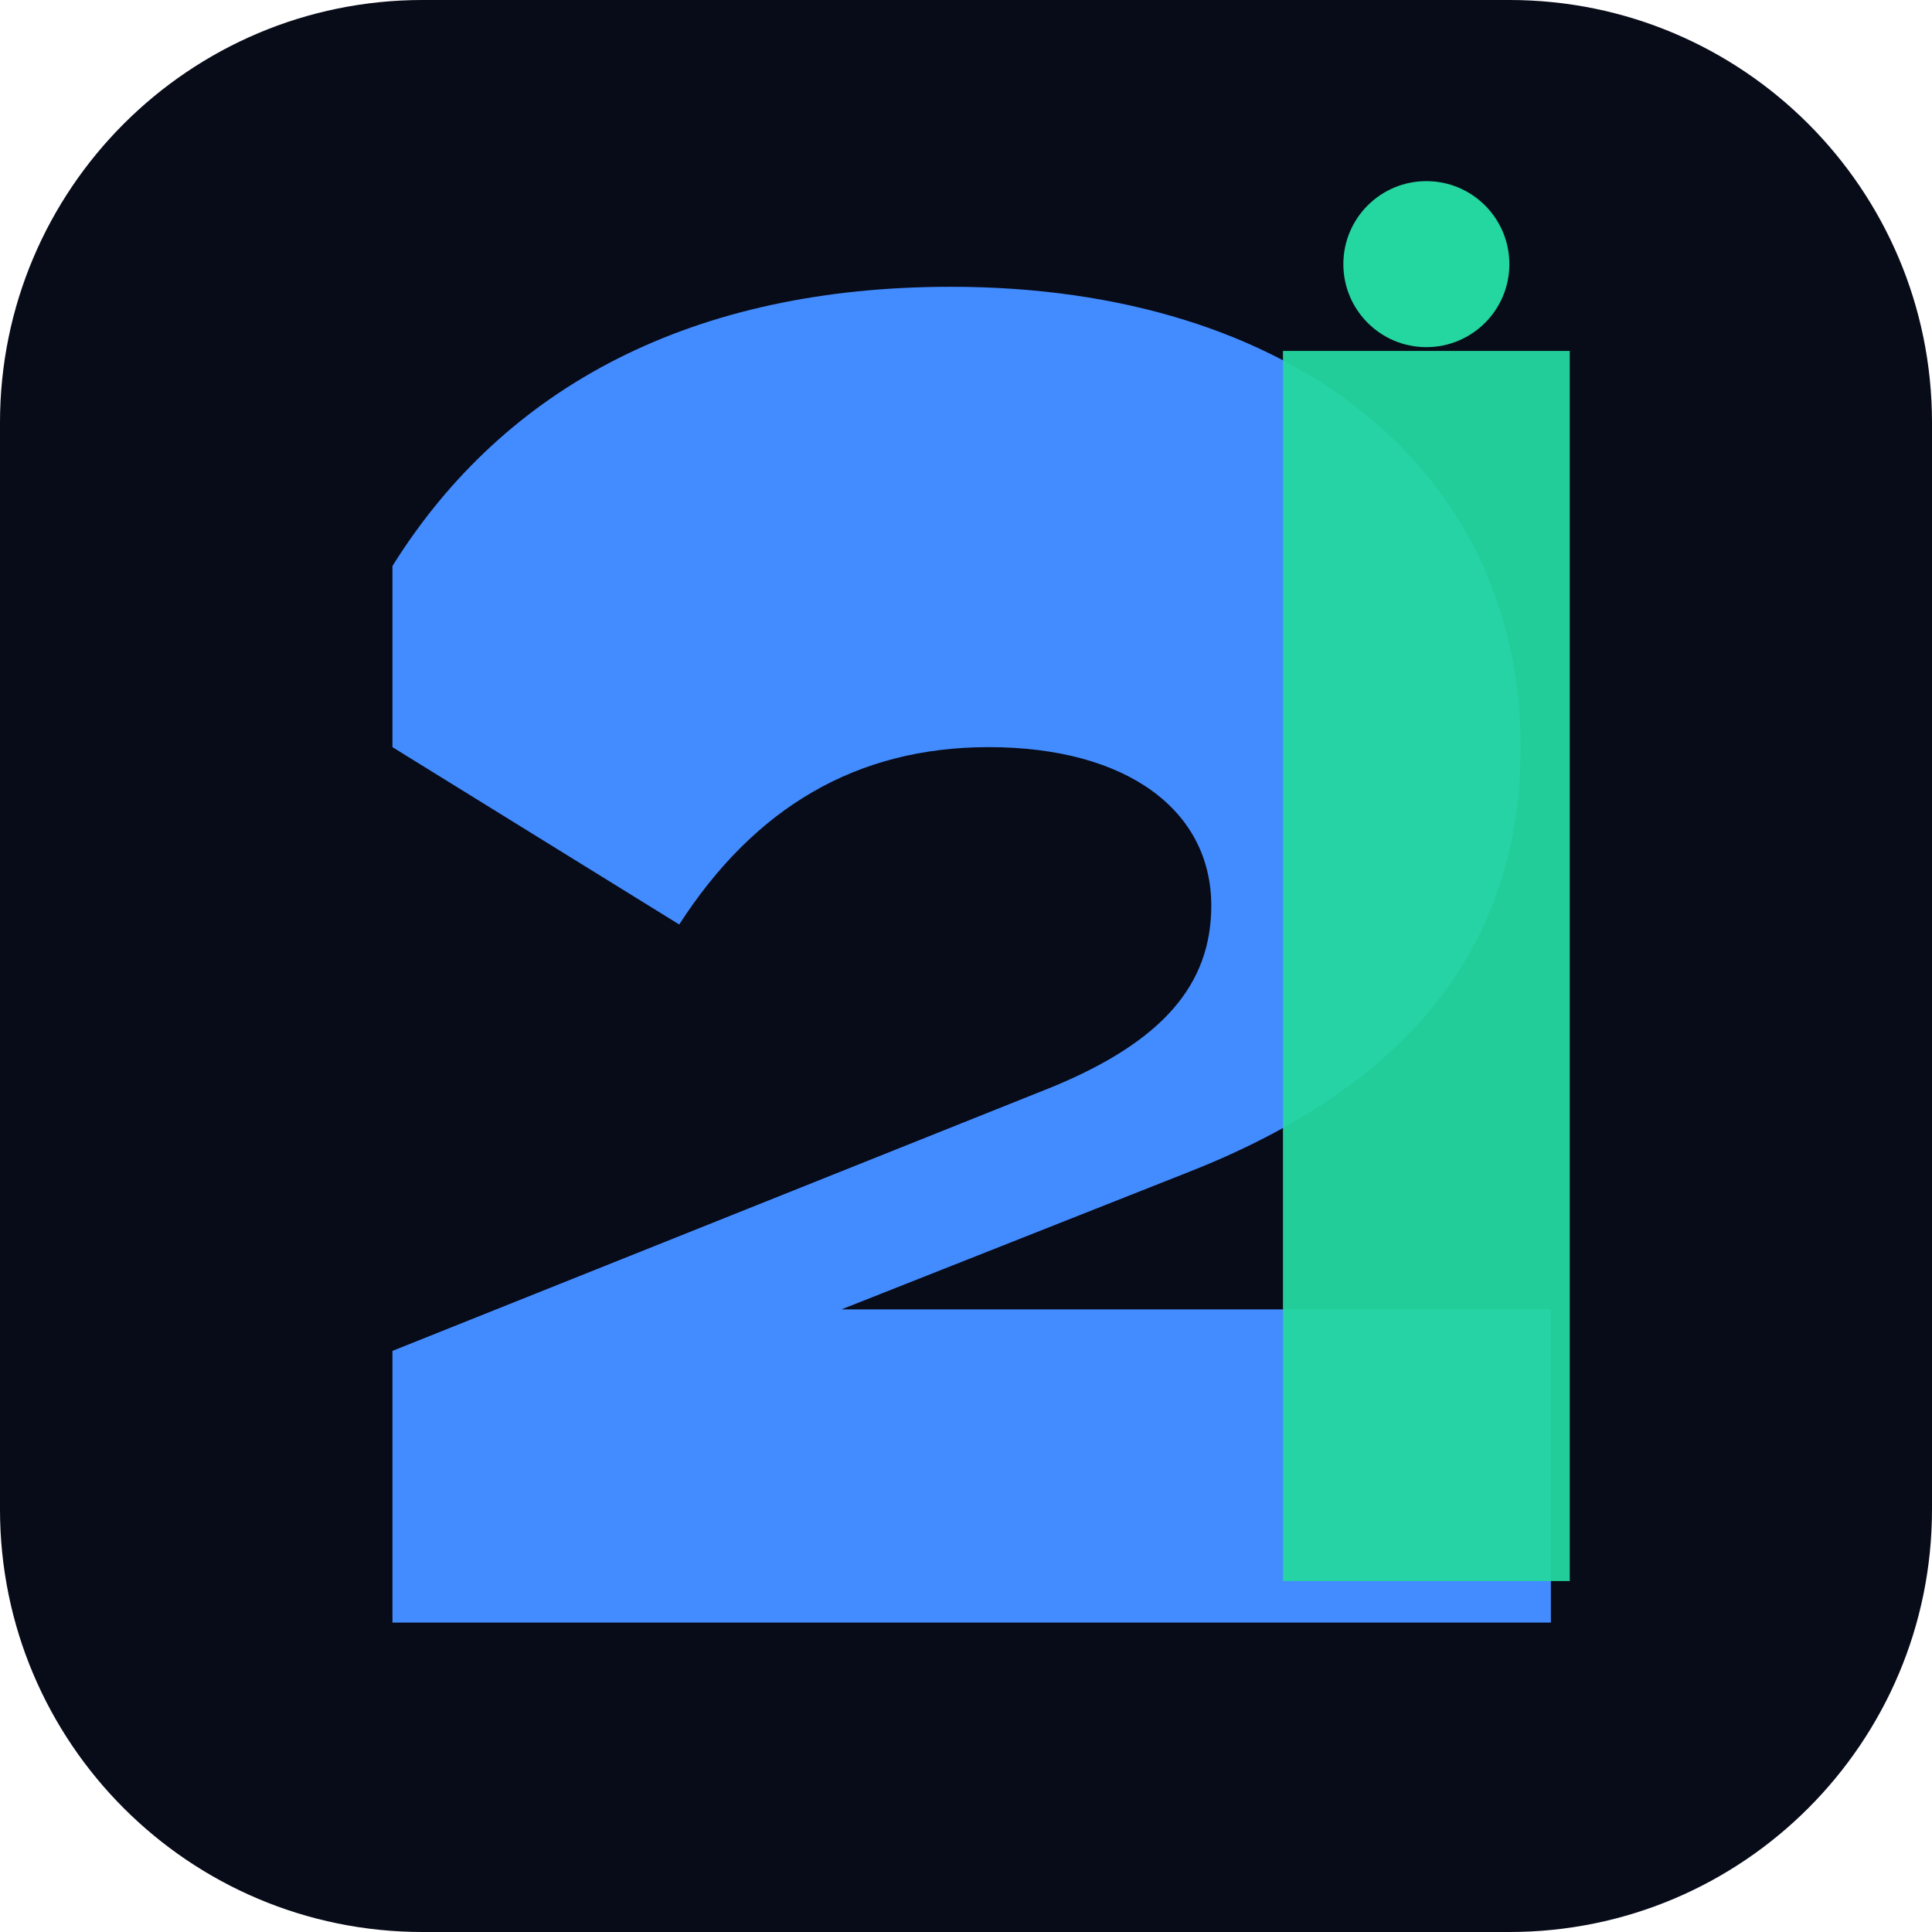
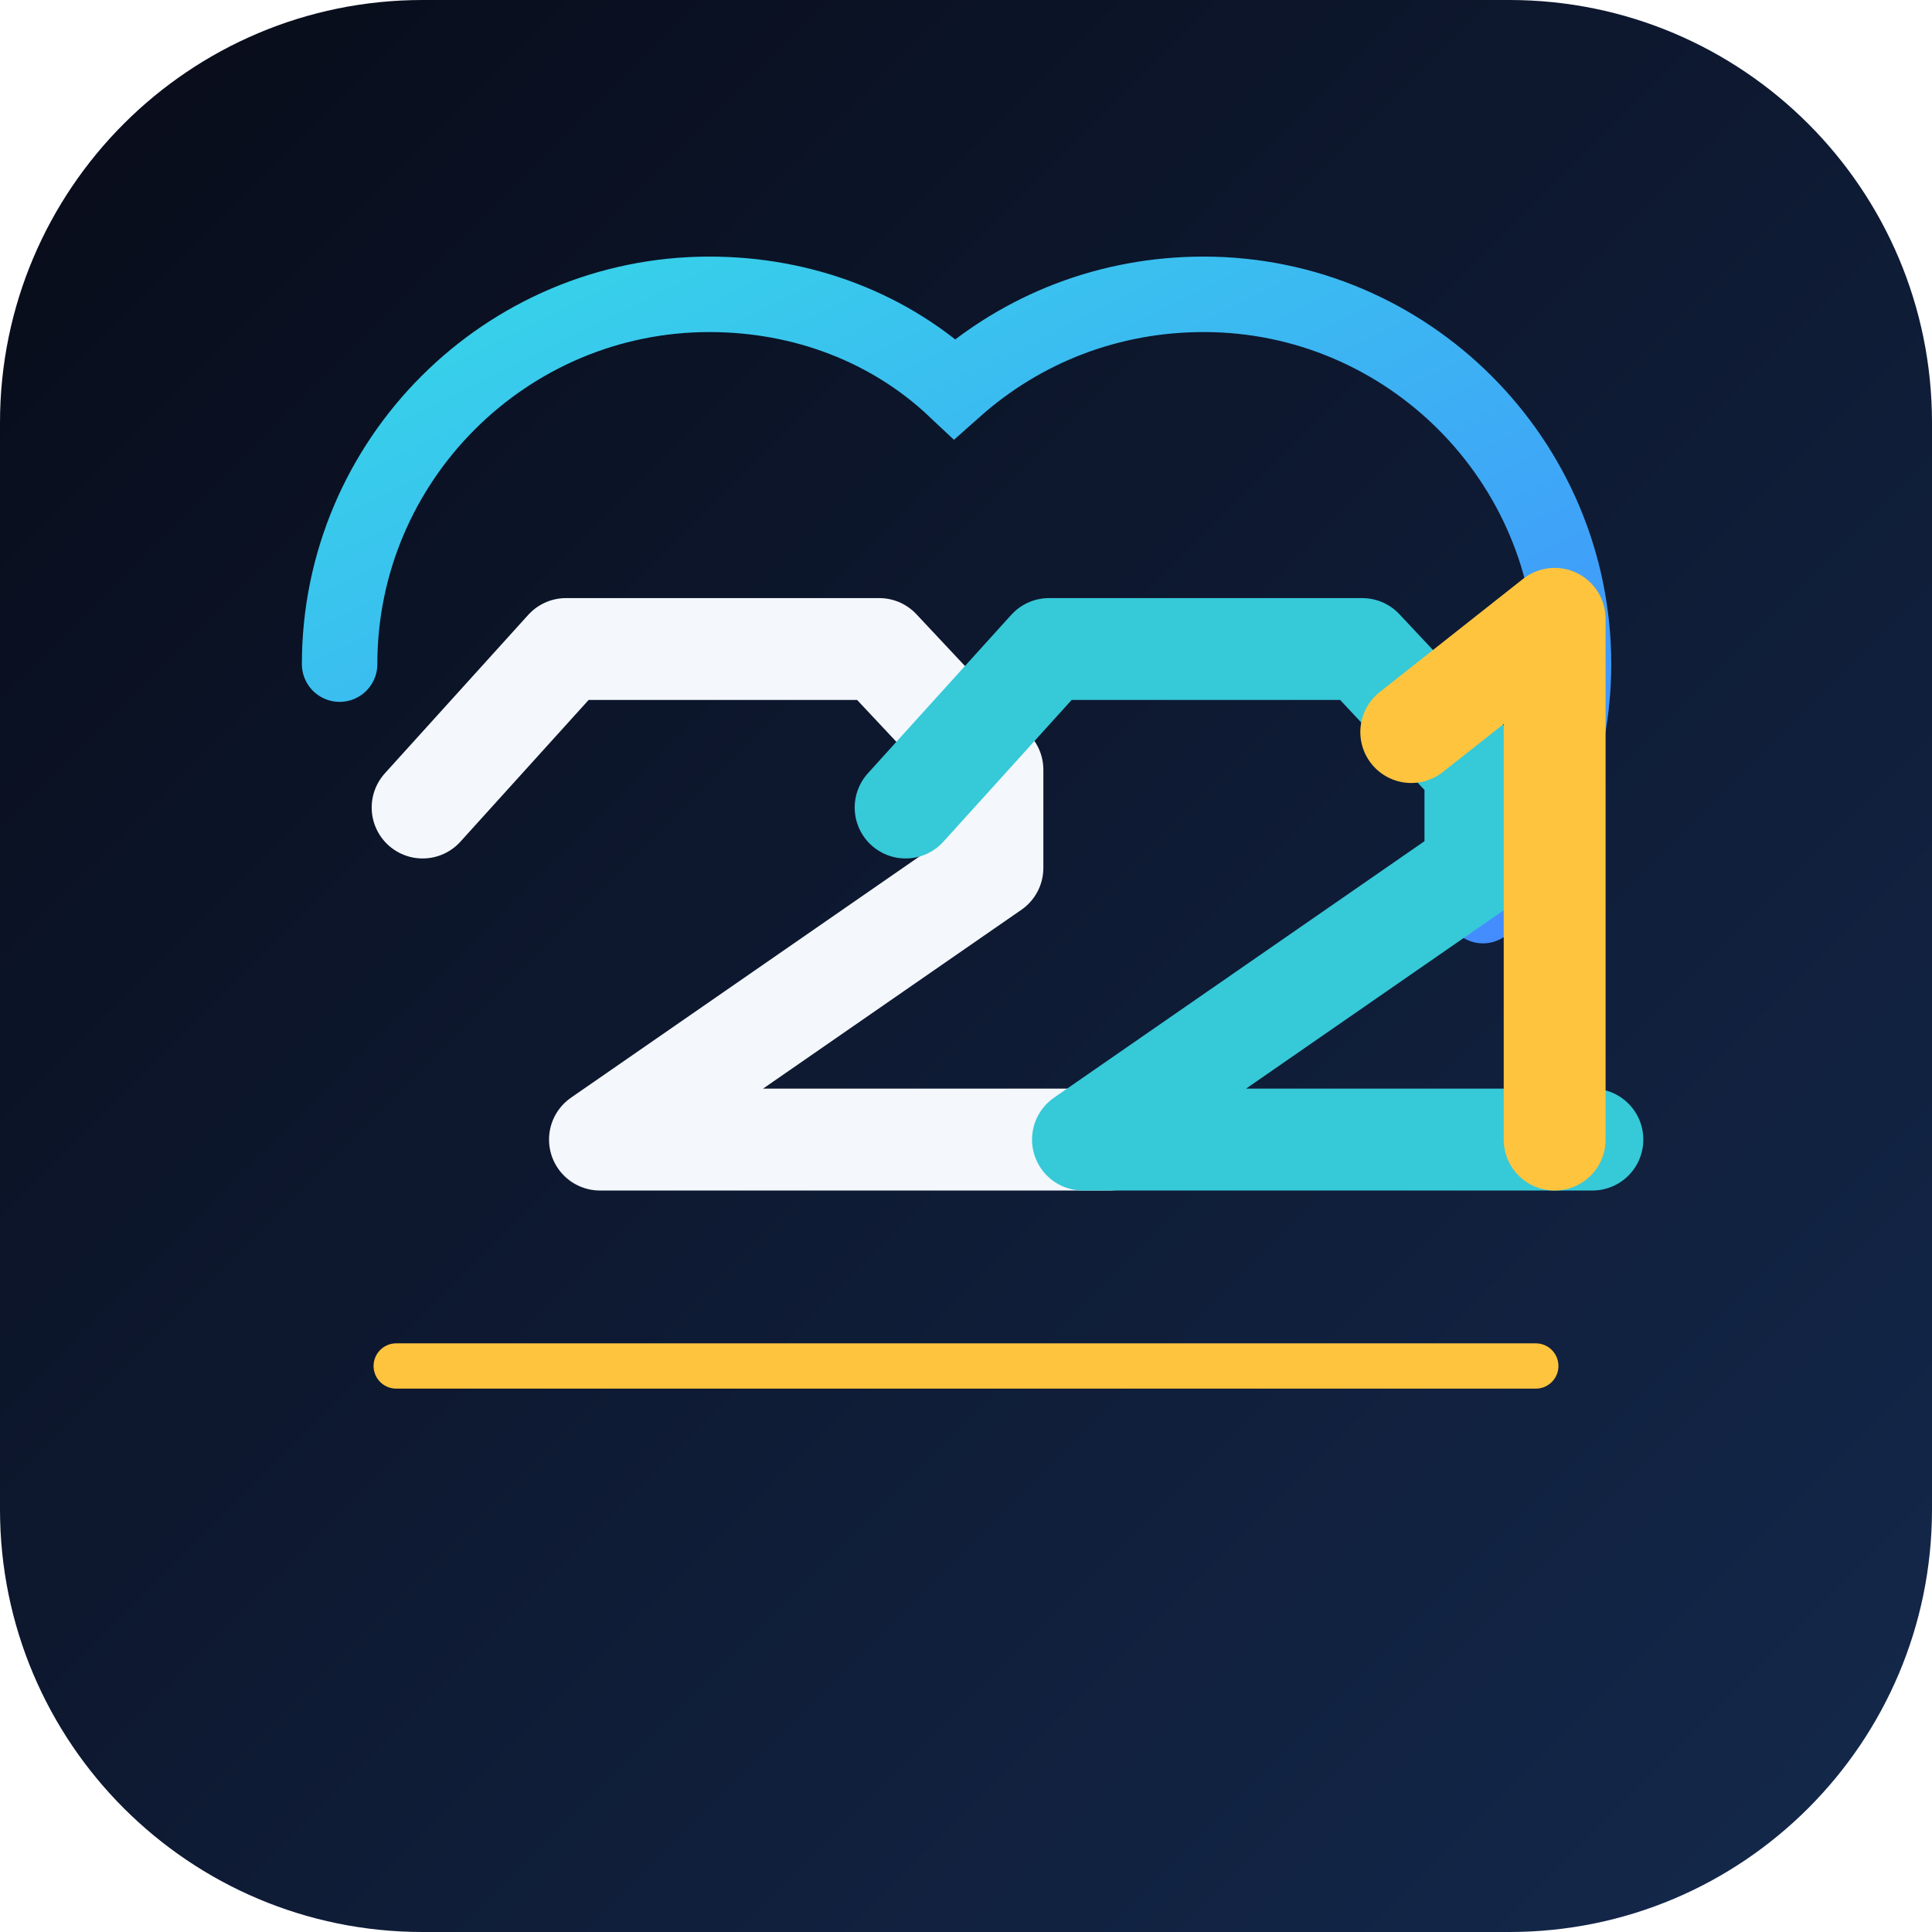
<svg xmlns="http://www.w3.org/2000/svg" viewBox="0 0 512 512">
-   <rect width="512" height="512" rx="112" fill="#080b18" />
-   <path d="M104 150c30-48 80-74 148-74 91 0 151 49 151 122 0 57-35 92-89 113l-91 36h188v83H104v-72l175-70c29-12 42-27 42-48 0-25-22-42-59-42-35 0-62 16-82 47l-76-47z" fill="#438cff" />
-   <path d="M340 93h76v326h-76z" fill="#24d6a0" opacity=".95" />
-   <circle cx="378" cy="70" r="22" fill="#24d6a0" />
+   <defs>
+     <linearGradient id="bg" x1="0" y1="0" x2="1" y2="1">
+       <stop stop-color="#080b18" />
+       <stop offset="1" stop-color="#14294d" />
+     </linearGradient>
+     <linearGradient id="blue" x1="0" y1="0" x2="1" y2="1">
+       <stop stop-color="#36d6e8" />
+       <stop offset="1" stop-color="#438cff" />
+     </linearGradient>
+   </defs>
+   <rect width="512" height="512" rx="112" fill="url(#bg)" />
+   <path d="M90 176c0-54 44-98 98-98 25 0 48 9 65 25 18-16 41-25 66-25 54 0 98 44 98 98 0 24-9 47-24 64" fill="none" stroke="url(#blue)" stroke-width="20" stroke-linecap="round" />
+   <path d="M112 214l38-42h83l30 32v26l-104 72h135" fill="none" stroke="#f4f7fc" stroke-width="27" stroke-linecap="round" stroke-linejoin="round" />
+   <path d="M240 214l38-42h83l30 32v26l-104 72h135" fill="none" stroke="#36c9d8" stroke-width="27" stroke-linecap="round" stroke-linejoin="round" />
+   <path d="M374 194l38-30v138" fill="none" stroke="#ffc43d" stroke-width="27" stroke-linecap="round" stroke-linejoin="round" />
+   <path d="M105 362h302" stroke="#ffc43d" stroke-width="12" stroke-linecap="round" />
</svg>
